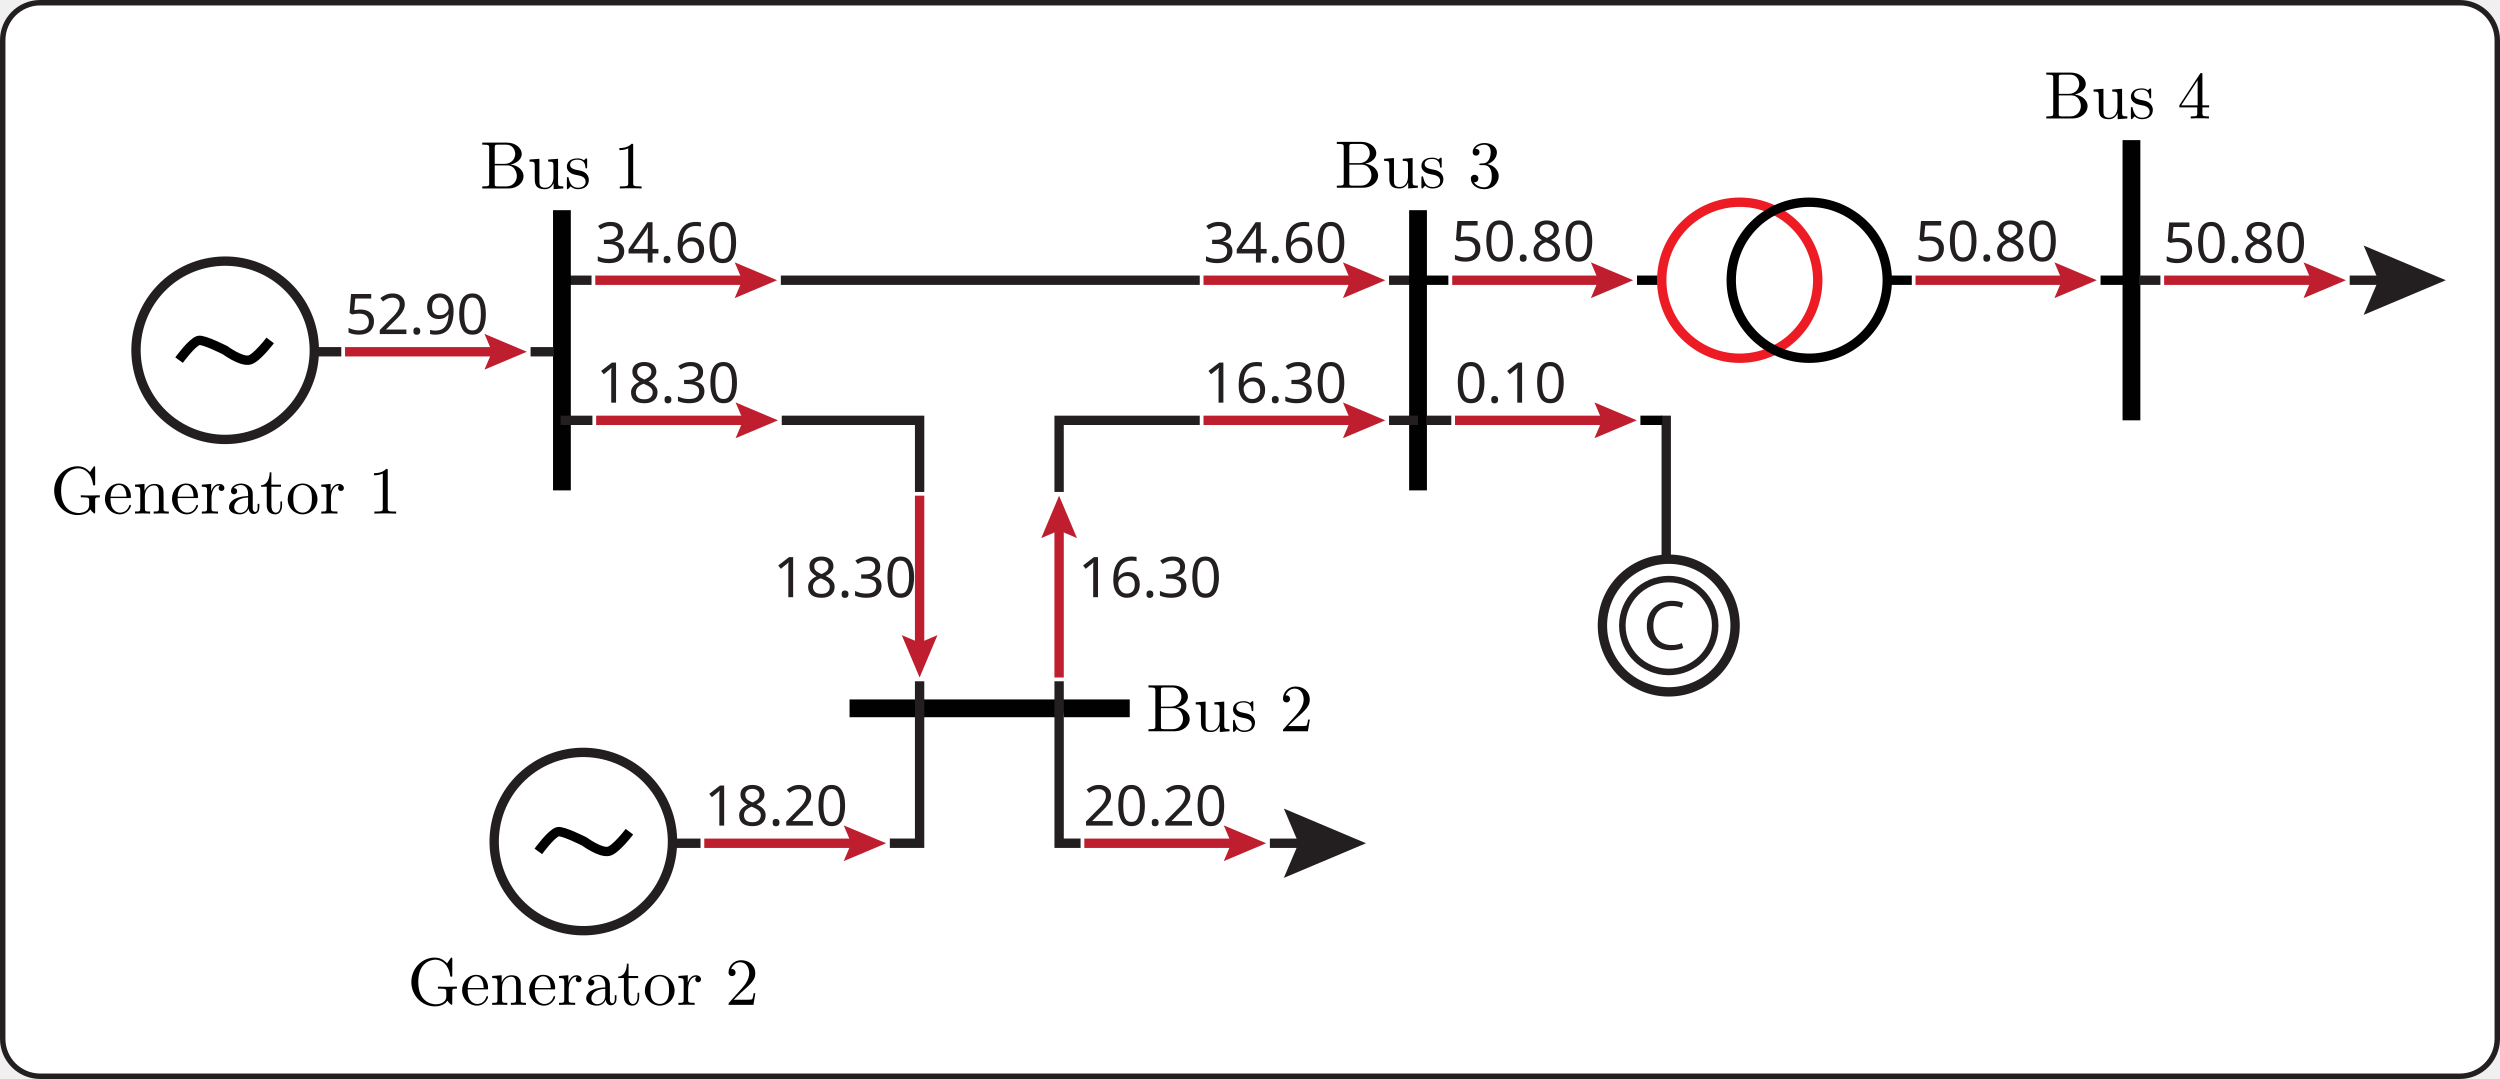
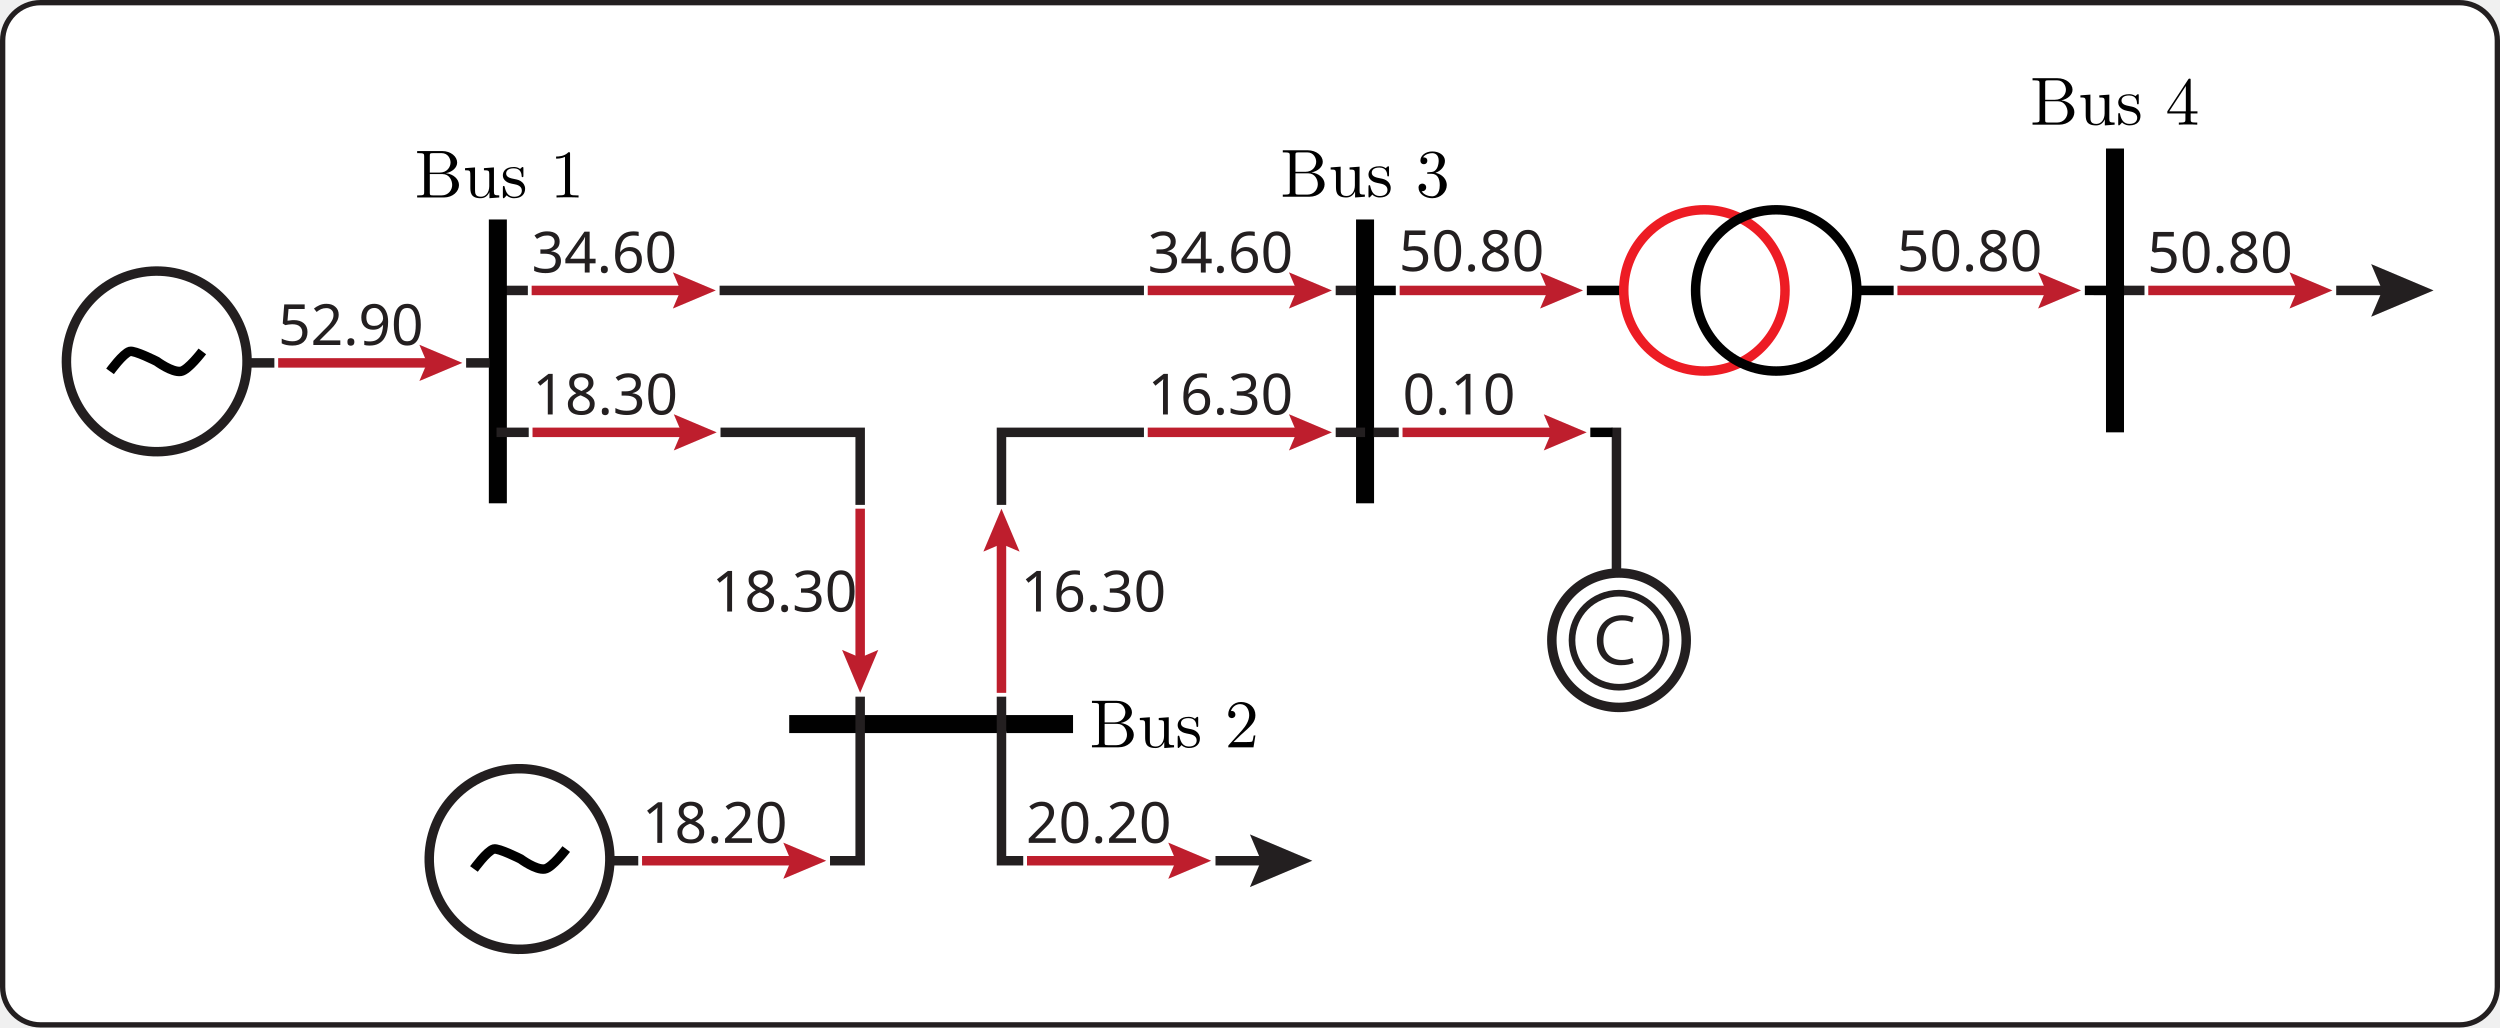
- <svg xmlns="http://www.w3.org/2000/svg" id="Layer_1" data-name="Layer 1" viewBox="0 0 267.072 115.266">
+ <svg xmlns="http://www.w3.org/2000/svg" id="Layer_1" data-name="Layer 1" viewBox="0 0 263.659 108.367">
  <defs>
    <style>
      .cls-1, .cls-2, .cls-3, .cls-4, .cls-5, .cls-6, .cls-7, .cls-8 {
        stroke-miterlimit: 10;
      }

      .cls-1, .cls-2, .cls-5, .cls-6, .cls-7, .cls-8 {
        fill: none;
      }

      .cls-1, .cls-3, .cls-7, .cls-9 {
        stroke: #231f20;
      }

      .cls-2 {
        stroke: #000;
      }

      .cls-3, .cls-9 {
        fill: #fff;
      }

      .cls-4 {
        stroke: #be1e2d;
      }

      .cls-4, .cls-10 {
        fill: #be1e2d;
      }

      .cls-5, .cls-8 {
        stroke: #010101;
      }

      .cls-6 {
        stroke: #ed1c24;
      }

      .cls-7 {
        stroke-width: .7px;
      }

      .cls-11 {
        font-family: CMR10, 'CM R 10';
        font-size: 6px;
      }

      .cls-11, .cls-12 {
        fill: #231f20;
      }

      .cls-8 {
        stroke-width: 1.9px;
      }

      .cls-9 {
        stroke-miterlimit: 2;
-         stroke-width: .582px;
+         stroke-width: .561px;
      }
    </style>
  </defs>
-   <rect class="cls-9" x=".291" y=".291" width="266.49" height="114.684" rx="4" ry="4" />
-   <line class="cls-5" x1="174.878" y1="29.936" x2="177.089" y2="29.936" />
-   <line class="cls-3" x1="148.391" y1="29.936" x2="151.49" y2="29.936" />
-   <line class="cls-3" x1="83.416" y1="29.936" x2="128.168" y2="29.936" />
-   <line class="cls-3" x1="60.547" y1="29.936" x2="63.193" y2="29.936" />
-   <line class="cls-8" x1="60.029" y1="22.453" x2="60.029" y2="52.387" />
-   <line class="cls-1" x1="63.286" y1="44.904" x2="59.892" y2="44.903" />
-   <polyline class="cls-1" points="98.241 52.554 98.241 44.904 83.512 44.904" />
-   <line class="cls-8" x1="90.757" y1="75.67" x2="120.69" y2="75.67" />
-   <line class="cls-8" x1="151.487" y1="22.453" x2="151.487" y2="52.387" />
-   <circle class="cls-3" cx="24.054" cy="37.42" r="9.524" transform="translate(-5.699 4.351) rotate(-9.245)" />
-   <path class="cls-2" d="m28.863,36.368s-1.502,1.987-2.266,2.103c-.93.142-2.546-1.058-2.546-1.058,0,0-2.345-1.184-2.837-1.045-.712.202-2.084,2.103-2.084,2.103" />
-   <line class="cls-8" x1="227.7" y1="14.969" x2="227.7" y2="44.903" />
-   <line class="cls-5" x1="151.97" y1="29.936" x2="154.728" y2="29.936" />
-   <g>
-     <circle class="cls-6" cx="185.855" cy="29.936" r="8.334" />
-     <circle class="cls-5" cx="193.28" cy="29.936" r="8.334" />
-   </g>
-   <line class="cls-5" x1="224.4" y1="29.936" x2="226.995" y2="29.936" />
-   <g>
-     <path d="m55.93,18.821c0,.674-.645,1.313-1.599,1.313h-2.812v-.222h.172c.553,0,.567-.079.567-.337v-3.781c0-.258-.014-.337-.567-.337h-.172v-.222h2.625c.933,0,1.593.588,1.593,1.212,0,.531-.495.99-1.191,1.126.796.086,1.384.624,1.384,1.248Zm-2.037-1.313c.796,0,1.148-.603,1.148-1.062,0-.38-.251-.99-.947-.99h-.89c-.337,0-.351.05-.351.287v1.765h1.04Zm1.32,1.306c0-.481-.301-1.148-1.011-1.148h-1.349v1.959c0,.237.014.287.351.287h.897c.739,0,1.112-.588,1.112-1.097Z" />
-     <path d="m58.218,20.213c-1.09,0-1.09-.653-1.09-1.212v-1.076c0-.638,0-.66-.56-.66v-.222l1.055-.08v2.382c0,.373.028.71.631.71.524,0,.868-.488.868-1.112v-1.278c0-.352-.058-.401-.56-.401v-.222l1.055-.08v2.548c0,.352.057.401.559.401v.222l-1.033.079v-.646c-.208.445-.524.646-.925.646Z" />
-     <path d="m60.865,18.412c-.194-.158-.309-.359-.309-.61,0-.401.273-.882,1.148-.882.108,0,.402,0,.675.201.028-.022.1-.086.122-.115.093-.087.108-.087.144-.087.079,0,.079.051.079.172v.725c0,.136,0,.172-.093.172-.014,0-.079,0-.086-.065-.014-.223-.05-.868-.839-.868-.617,0-.803.294-.803.546,0,.416.481.509.882.588.301.058.581.115.818.344.086.086.301.301.301.681,0,.517-.33.997-1.155.997-.151,0-.474-.007-.789-.308-.129.137-.129.151-.143.165-.136.137-.143.144-.179.144-.079,0-.079-.05-.079-.172v-.947c0-.129,0-.179.093-.179.072,0,.079.029.1.122.136.61.395,1.019.997,1.019.56,0,.811-.287.811-.652,0-.517-.588-.631-.746-.66-.516-.101-.717-.144-.947-.331Z" />
-     <path d="m67.643,19.567c0,.266.022.344.667.344h.23v.222c-.251-.021-.875-.021-1.162-.021s-.911,0-1.162.021v-.222h.229c.645,0,.667-.086.667-.344v-3.716c-.373.186-.796.186-.94.186v-.222c.23,0,.861,0,1.306-.459.165,0,.165.014.165.186v4.025Z" />
-   </g>
-   <g>
-     <path d="m223.014,11.343c0,.674-.645,1.313-1.599,1.313h-2.812v-.223h.172c.553,0,.567-.079.567-.337v-3.781c0-.258-.014-.337-.567-.337h-.172v-.222h2.625c.933,0,1.593.588,1.593,1.212,0,.531-.495.99-1.19,1.127.796.087,1.384.624,1.384,1.249Zm-2.038-1.314c.797,0,1.148-.603,1.148-1.062,0-.38-.251-.99-.947-.99h-.889c-.337,0-.351.051-.351.287v1.765h1.04Zm1.32,1.306c0-.48-.302-1.147-1.012-1.147h-1.349v1.958c0,.237.014.287.351.287h.896c.739,0,1.112-.588,1.112-1.098Z" />
-     <path d="m225.302,12.734c-1.09,0-1.09-.653-1.09-1.212v-1.077c0-.639,0-.659-.56-.659v-.223l1.055-.079v2.381c0,.373.028.711.631.711.524,0,.868-.488.868-1.112v-1.277c0-.352-.058-.402-.56-.402v-.223l1.055-.079v2.547c0,.352.058.402.56.402v.223l-1.033.079v-.645c-.208.444-.524.645-.926.645Z" />
-     <path d="m227.949,10.934c-.194-.157-.309-.359-.309-.61,0-.402.273-.882,1.147-.882.108,0,.402,0,.675.201.028-.021.1-.086.122-.115.093-.086.108-.086.143-.086.079,0,.079.05.079.172v.724c0,.136,0,.172-.093.172-.015,0-.079,0-.086-.065-.014-.222-.05-.868-.84-.868-.617,0-.803.294-.803.545,0,.416.48.509.882.588.301.057.581.115.818.344.086.087.301.302.301.682,0,.516-.33.997-1.154.997-.151,0-.474-.007-.79-.309-.129.136-.129.151-.143.165-.136.136-.143.144-.179.144-.079,0-.079-.05-.079-.172v-.947c0-.129,0-.179.093-.179.072,0,.079.029.1.122.136.61.395,1.019.998,1.019.56,0,.811-.288.811-.653,0-.517-.588-.631-.747-.66-.516-.1-.717-.143-.946-.33Z" />
-     <path d="m232.819,11.471v-.222l2.203-3.364c.057-.087.079-.087.143-.087.115,0,.115.043.115.187v3.264h.717v.222h-.717v.624c0,.258.015.337.546.337h.15v.223c-.295-.022-.674-.022-.976-.022s-.674,0-.968.022v-.223h.15c.531,0,.545-.079.545-.337v-.624h-1.908Zm1.952-2.898l-1.751,2.676h1.751v-2.676Z" />
-   </g>
-   <g>
-     <path d="m8.299,55.027c-1.363,0-2.511-1.14-2.511-2.612s1.162-2.604,2.497-2.604c.71,0,1.097.388,1.327.617l.359-.532c.057-.086.086-.086.115-.086.079,0,.079.051.079.172v1.701c0,.15,0,.172-.115.172-.1,0-.1-.021-.114-.122-.144-1.054-.797-1.7-1.564-1.7-.43,0-1.844.238-1.844,2.382s1.42,2.389,1.886,2.389c.201,0,1.112-.065,1.112-.869v-.459c0-.266-.021-.345-.667-.345h-.229v-.222c.258.021.868.021,1.155.021.215,0,.61-.014.875-.021v.222c-.466,0-.495.037-.495.316v1.247c0,.108,0,.166-.065.166-.079,0-.366-.288-.459-.446-.244.423-.818.61-1.341.61Z" />
-     <path d="m12.021,54.288c.165.265.452.48.811.48.072,0,.718,0,.968-.738.014-.058.029-.1.093-.1.036,0,.093.015.093.086,0,.136-.323.932-1.198.932-.825,0-1.579-.696-1.579-1.657,0-.896.66-1.636,1.492-1.636.897,0,1.284.696,1.284,1.406,0,.15-.022.15-.18.15h-2.001c0,.259,0,.733.215,1.077Zm1.492-1.227c0-.28-.072-1.248-.811-1.248-.244,0-.846.179-.89,1.248h1.7Z" />
-     <path d="m14.424,51.999v-.222l1.011-.079v.753c.201-.445.538-.753,1.062-.753.416,0,.653.143.753.265.223.258.223.481.223,1.097v1.37c.007.215.186.215.559.215v.223c-.244-.007-.617-.022-.803-.022-.194,0-.56.015-.811.022v-.223c.481,0,.56,0,.56-.323v-1.672c0-.408-.079-.796-.531-.796-.459,0-.969.402-.969,1.147v1.32c0,.323.079.323.559.323v.223c-.244-.007-.617-.022-.803-.022-.194,0-.56.015-.811.022v-.223c.481,0,.56,0,.56-.323v-1.922c0-.352-.058-.402-.56-.402Z" />
-     <path d="m19.187,54.288c.165.265.452.48.811.48.072,0,.717,0,.968-.738.014-.058.029-.1.093-.1.036,0,.094.015.094.086,0,.136-.323.932-1.198.932-.825,0-1.578-.696-1.578-1.657,0-.896.66-1.636,1.492-1.636.897,0,1.284.696,1.284,1.406,0,.15-.022.15-.18.15h-2.001c0,.259,0,.733.215,1.077Zm1.492-1.227c0-.28-.072-1.248-.811-1.248-.244,0-.847.179-.889,1.248h1.7Z" />
-     <path d="m23.441,51.698c.308,0,.531.208.531.437s-.179.316-.309.316c-.158,0-.308-.108-.308-.309,0-.186.143-.273.165-.28-.014-.007-.028-.007-.079-.007-.545,0-.846.638-.846,1.349v1.105c0,.258.014.337.545.337h.15v.223c-.287-.022-.624-.022-.911-.022-.201,0-.538.015-.818.022v-.223c.481,0,.56,0,.56-.323v-1.922c0-.352-.057-.402-.56-.402v-.222l.997-.079v.789c.101-.308.359-.789.882-.789Z" />
-     <path d="m25.614,54.948c-.452,0-1.148-.18-1.148-.761,0-.315.179-.689.718-.932.452-.215.954-.237,1.32-.259v-.265c0-.638-.409-.918-.76-.918-.23,0-.581.079-.774.33.33.007.366.244.366.331,0,.186-.129.33-.33.33-.187,0-.33-.122-.33-.337,0-.474.495-.811,1.083-.811.344,0,.703.115.983.395.258.265.258.545.258.847v1.434c0,.036.029.359.266.359.079,0,.258-.043.258-.459v-.402h.179v.402c0,.581-.437.681-.588.681-.337,0-.531-.301-.56-.588-.136.338-.466.624-.94.624Zm-.596-.768c0,.359.294.61.646.61.323,0,.839-.245.839-.926v-.718c-1.184.044-1.485.639-1.485,1.034Z" />
-     <path d="m28.993,53.993c0,.122,0,.775.481.775.265,0,.48-.272.48-.803v-.395h.179v.409c0,.46-.201.969-.71.969-.258,0-.926-.086-.926-.969v-1.98h-.61v-.157c.703-.029.918-.797.925-1.385h.179v1.32h1.026v.222h-1.026v1.994Z" />
-     <path d="m32.321,54.948c-.839,0-1.586-.689-1.586-1.614,0-.897.696-1.679,1.593-1.679.868,0,1.585.761,1.585,1.679,0,.911-.725,1.614-1.592,1.614Zm.839-.71c.158-.316.158-.703.158-.962,0-.273,0-.688-.187-.997-.187-.308-.495-.466-.811-.466-.287,0-.624.15-.818.48-.172.317-.172.703-.172.983,0,.259,0,.696.179,1.012.194.33.509.48.818.48.359,0,.674-.207.832-.53Z" />
-     <path d="m36.202,51.698c.308,0,.531.208.531.437s-.179.316-.309.316c-.158,0-.308-.108-.308-.309,0-.186.143-.273.165-.28-.014-.007-.028-.007-.079-.007-.545,0-.847.638-.847,1.349v1.105c0,.258.014.337.545.337h.15v.223c-.287-.022-.624-.022-.911-.022-.201,0-.538.015-.818.022v-.223c.481,0,.56,0,.56-.323v-1.922c0-.352-.057-.402-.56-.402v-.222l.997-.079v.789c.101-.308.359-.789.882-.789Z" />
-     <path d="m41.423,54.303c0,.265.022.344.667.344h.229v.223c-.251-.022-.875-.022-1.162-.022s-.911,0-1.162.022v-.223h.23c.645,0,.667-.086.667-.344v-3.717c-.373.187-.796.187-.94.187v-.223c.229,0,.861,0,1.306-.459.165,0,.165.014.165.187v4.025Z" />
-   </g>
-   <circle class="cls-3" cx="62.317" cy="89.901" r="9.524" transform="translate(-34.539 140.74) rotate(-82.966)" />
-   <path class="cls-2" d="m67.242,88.85s-1.502,1.987-2.266,2.103c-.93.142-2.546-1.058-2.546-1.058,0,0-2.345-1.184-2.837-1.045-.712.201-2.084,2.103-2.084,2.103" />
-   <line class="cls-1" x1="148.391" y1="44.903" x2="151.49" y2="44.903" />
-   <polyline class="cls-1" points="113.143 52.554 113.143 44.904 128.168 44.903" />
-   <polyline class="cls-3" points="113.144 72.777 113.145 75.116 113.145 90.083 115.438 90.083" />
-   <g>
-     <path d="m46.453,107.511c-1.362,0-2.509-1.14-2.509-2.61s1.161-2.602,2.495-2.602c.71,0,1.097.387,1.326.617l.359-.531c.057-.086.086-.086.115-.086.079,0,.079.05.079.172v1.699c0,.151,0,.172-.115.172-.1,0-.1-.022-.115-.122-.143-1.054-.796-1.699-1.563-1.699-.43,0-1.842.237-1.842,2.38s1.419,2.387,1.885,2.387c.201,0,1.111-.065,1.111-.868v-.459c0-.265-.022-.344-.667-.344h-.229v-.222c.258.022.867.022,1.154.022.215,0,.609-.014.874-.022v.222c-.466,0-.495.036-.495.316v1.247c0,.107,0,.165-.064.165-.079,0-.366-.287-.459-.445-.243.423-.817.61-1.34.61Z" />
-     <path d="m50.177,106.772c.165.265.452.48.81.48.072,0,.717,0,.968-.739.014-.057.029-.1.093-.1.036,0,.093.015.093.086,0,.136-.323.932-1.197.932-.824,0-1.577-.695-1.577-1.656,0-.896.66-1.634,1.491-1.634.896,0,1.283.695,1.283,1.405,0,.151-.022.151-.179.151h-2c0,.258,0,.731.215,1.075Zm1.491-1.226c0-.28-.072-1.247-.81-1.247-.244,0-.846.179-.889,1.247h1.699Z" />
-     <path d="m52.581,104.485v-.222l1.011-.079v.753c.201-.445.537-.753,1.061-.753.416,0,.653.143.753.265.222.258.222.48.222,1.097v1.369c.007.215.186.215.559.215v.222c-.243-.007-.616-.022-.803-.022-.193,0-.559.015-.81.022v-.222c.48,0,.559,0,.559-.323v-1.67c0-.408-.079-.795-.53-.795-.459,0-.968.401-.968,1.147v1.319c0,.323.079.323.559.323v.222c-.243-.007-.616-.022-.803-.022-.193,0-.559.015-.81.022v-.222c.48,0,.559,0,.559-.323v-1.921c0-.352-.057-.402-.559-.402Z" />
-     <path d="m57.343,106.772c.165.265.452.48.81.48.072,0,.717,0,.968-.739.014-.057.029-.1.093-.1.036,0,.093.015.093.086,0,.136-.323.932-1.197.932-.824,0-1.577-.695-1.577-1.656,0-.896.66-1.634,1.491-1.634.896,0,1.283.695,1.283,1.405,0,.151-.022.151-.179.151h-2c0,.258,0,.731.215,1.075Zm1.491-1.226c0-.28-.072-1.247-.81-1.247-.244,0-.846.179-.889,1.247h1.699Z" />
-     <path d="m61.596,104.184c.308,0,.53.208.53.437s-.179.315-.308.315c-.158,0-.308-.108-.308-.308,0-.186.143-.272.165-.279-.015-.007-.029-.007-.079-.007-.545,0-.846.638-.846,1.347v1.104c0,.258.014.337.545.337h.151v.222c-.286-.022-.623-.022-.91-.022-.2,0-.537.015-.817.022v-.222c.48,0,.559,0,.559-.323v-1.921c0-.352-.057-.402-.559-.402v-.222l.996-.079v.788c.101-.308.359-.788.882-.788Z" />
-     <path d="m63.77,107.432c-.452,0-1.147-.179-1.147-.76,0-.315.179-.688.717-.932.452-.215.954-.237,1.319-.258v-.265c0-.638-.409-.918-.76-.918-.229,0-.581.079-.774.33.33.007.366.244.366.33,0,.186-.129.33-.33.33-.187,0-.33-.122-.33-.337,0-.473.495-.81,1.082-.81.344,0,.703.115.982.394.258.265.258.545.258.846v1.434c0,.035.029.358.265.358.079,0,.258-.043.258-.459v-.401h.179v.401c0,.581-.437.681-.588.681-.337,0-.53-.301-.559-.588-.136.337-.466.624-.939.624Zm-.595-.767c0,.359.294.61.645.61.323,0,.839-.244.839-.925v-.717c-1.183.043-1.484.638-1.484,1.032Z" />
-     <path d="m67.148,106.478c0,.122,0,.774.48.774.265,0,.48-.272.48-.803v-.395h.179v.409c0,.459-.201.968-.71.968-.258,0-.925-.086-.925-.968v-1.978h-.609v-.158c.703-.029.918-.796.925-1.383h.179v1.319h1.025v.222h-1.025v1.993Z" />
-     <path d="m70.476,107.432c-.839,0-1.584-.688-1.584-1.613,0-.896.695-1.677,1.591-1.677.867,0,1.584.76,1.584,1.677,0,.91-.724,1.613-1.591,1.613Zm.838-.709c.158-.316.158-.703.158-.961,0-.272,0-.688-.186-.997-.186-.308-.494-.466-.81-.466-.287,0-.623.15-.817.48-.172.316-.172.702-.172.982,0,.258,0,.695.179,1.011.193.33.509.48.817.48.359,0,.674-.208.831-.53Z" />
-     <path d="m74.357,104.184c.308,0,.53.208.53.437s-.179.315-.309.315c-.158,0-.308-.108-.308-.308,0-.186.143-.272.165-.279-.014-.007-.029-.007-.079-.007-.545,0-.846.638-.846,1.347v1.104c0,.258.014.337.544.337h.151v.222c-.286-.022-.624-.022-.911-.022-.2,0-.537.015-.817.022v-.222c.48,0,.559,0,.559-.323v-1.921c0-.352-.057-.402-.559-.402v-.222l.996-.079v.788c.101-.308.359-.788.882-.788Z" />
-     <path d="m79.672,106.801c.158,0,.631,0,.681-.058.072-.107.122-.423.157-.638h.179l-.2,1.247h-2.66c0-.172,0-.186.079-.266l1.376-1.534c.394-.445.753-1.011.753-1.584,0-.588-.308-1.169-.961-1.169-.416,0-.803.265-.968.731.021-.007.036-.007.093-.007.251,0,.38.186.38.373,0,.294-.25.38-.373.38-.021,0-.38,0-.38-.402,0-.638.53-1.297,1.34-1.297.875,0,1.52.573,1.52,1.391,0,.717-.43,1.104-1.548,2.093l-.76.738h1.29Z" />
-   </g>
-   <polygon class="cls-12" points="137.151 86.378 138.724 90.081 137.15 93.784 145.929 90.083 137.151 86.378" />
-   <g>
-     <path d="m127.098,76.807c0,.674-.645,1.313-1.6,1.313h-2.812v-.223h.172c.553,0,.567-.079.567-.337v-3.781c0-.258-.014-.338-.567-.338h-.172v-.222h2.625c.933,0,1.593.589,1.593,1.212,0,.531-.495.99-1.191,1.127.796.086,1.384.624,1.384,1.249Zm-2.037-1.314c.796,0,1.148-.602,1.148-1.062,0-.38-.251-.99-.947-.99h-.889c-.337,0-.351.051-.351.287v1.765h1.04Zm1.32,1.306c0-.48-.301-1.147-1.011-1.147h-1.349v1.958c0,.237.014.287.351.287h.897c.739,0,1.112-.588,1.112-1.097Z" />
-     <path d="m129.386,78.199c-1.09,0-1.09-.653-1.09-1.212v-1.076c0-.639,0-.659-.56-.659v-.223l1.055-.079v2.381c0,.373.028.711.631.711.524,0,.868-.488.868-1.112v-1.277c0-.352-.058-.401-.56-.401v-.223l1.055-.079v2.547c0,.352.057.401.559.401v.223l-1.033.079v-.646c-.208.444-.524.646-.926.646Z" />
-     <path d="m132.032,76.398c-.194-.157-.309-.359-.309-.61,0-.402.273-.882,1.148-.882.108,0,.402,0,.675.2.028-.021.1-.086.122-.115.093-.086.107-.086.143-.086.079,0,.079.05.079.172v.724c0,.136,0,.172-.093.172-.014,0-.079,0-.086-.065-.014-.222-.05-.868-.84-.868-.617,0-.803.294-.803.545,0,.416.481.509.883.588.301.057.581.115.818.344.086.086.301.302.301.682,0,.516-.33.997-1.155.997-.151,0-.474-.007-.789-.309-.129.136-.129.151-.143.165-.136.136-.143.143-.179.143-.079,0-.079-.05-.079-.172v-.947c0-.129,0-.179.094-.179.072,0,.079.029.1.122.136.61.395,1.019.997,1.019.56,0,.811-.287.811-.653,0-.517-.588-.631-.746-.66-.516-.1-.717-.143-.947-.33Z" />
-     <path d="m138.905,77.567c.158,0,.631,0,.681-.058.072-.108.122-.423.158-.638h.179l-.201,1.249h-2.662c0-.172,0-.187.079-.266l1.377-1.535c.394-.445.753-1.012.753-1.586,0-.588-.308-1.169-.961-1.169-.416,0-.804.265-.968.731.021-.007.036-.007.093-.007.251,0,.38.187.38.373,0,.294-.251.38-.373.38-.021,0-.38,0-.38-.402,0-.639.531-1.299,1.342-1.299.875,0,1.521.574,1.521,1.392,0,.717-.43,1.105-1.549,2.095l-.76.739h1.291Z" />
-   </g>
-   <g>
-     <path d="m147.223,18.742c0,.675-.645,1.313-1.6,1.313h-2.812v-.223h.172c.553,0,.567-.079.567-.337v-3.781c0-.257-.014-.337-.567-.337h-.172v-.222h2.625c.933,0,1.593.588,1.593,1.212,0,.531-.495.99-1.191,1.126.796.086,1.384.624,1.384,1.248Zm-2.037-1.313c.796,0,1.148-.602,1.148-1.062,0-.38-.251-.99-.947-.99h-.889c-.337,0-.351.05-.351.287v1.765h1.04Zm1.32,1.306c0-.481-.301-1.147-1.011-1.147h-1.349v1.958c0,.237.014.287.351.287h.897c.739,0,1.112-.588,1.112-1.098Z" />
-     <path d="m149.51,20.134c-1.09,0-1.09-.653-1.09-1.212v-1.077c0-.638,0-.66-.56-.66v-.222l1.055-.079v2.381c0,.373.028.711.631.711.524,0,.868-.488.868-1.112v-1.277c0-.352-.058-.402-.56-.402v-.222l1.055-.079v2.547c0,.351.057.401.559.401v.223l-1.033.079v-.646c-.208.444-.524.646-.926.646Z" />
-     <path d="m152.157,18.333c-.194-.158-.309-.359-.309-.609,0-.402.273-.883,1.148-.883.108,0,.402,0,.675.201.028-.021.1-.086.122-.115.093-.086.108-.086.143-.086.079,0,.079.051.079.173v.724c0,.136,0,.172-.093.172-.014,0-.079,0-.086-.065-.014-.223-.05-.868-.84-.868-.617,0-.803.294-.803.546,0,.416.481.509.882.588.301.058.581.115.818.345.086.086.301.301.301.682,0,.516-.33.997-1.155.997-.151,0-.473-.007-.789-.309-.129.136-.129.151-.143.165-.136.136-.143.144-.179.144-.079,0-.079-.051-.079-.172v-.947c0-.13,0-.179.094-.179.072,0,.079.029.1.122.136.61.395,1.02.997,1.02.56,0,.811-.288.811-.653,0-.517-.589-.631-.746-.66-.516-.1-.717-.143-.947-.331Z" />
-     <path d="m160.105,18.829c0,.732-.653,1.384-1.528,1.384-.782,0-1.449-.474-1.449-1.126,0-.316.23-.416.402-.416.208,0,.402.144.402.402,0,.273-.223.43-.474.394.251.423.789.545,1.098.545.316,0,.811-.208.811-1.183,0-.703-.265-1.191-.854-1.191h-.315c-.122,0-.172,0-.172-.079,0-.072.05-.079.108-.086.05,0,.223-.014.28-.021.179-.007.423-.029.638-.373.187-.316.201-.732.201-.818,0-.645-.394-.803-.689-.803-.258,0-.732.093-.954.444.108,0,.445,0,.445.359,0,.208-.143.366-.366.366-.208,0-.366-.136-.366-.373,0-.546.545-.976,1.27-.976.689,0,1.32.402,1.32.99,0,.567-.416,1.069-1.004,1.263.746.15,1.198.71,1.198,1.299Z" />
-   </g>
-   <text class="cls-11" transform="translate(63.593 28.049)">
+   <rect class="cls-9" x=".28" y=".28" width="263.098" height="107.807" rx="4" ry="4" />
+   <line class="cls-5" x1="167.354" y1="30.63" x2="171.065" y2="30.63" />
+   <line class="cls-3" x1="140.867" y1="30.63" x2="143.966" y2="30.63" />
+   <line class="cls-3" x1="75.892" y1="30.63" x2="120.644" y2="30.63" />
+   <line class="cls-3" x1="53.023" y1="30.63" x2="55.669" y2="30.63" />
+   <line class="cls-8" x1="52.505" y1="23.146" x2="52.505" y2="53.08" />
+   <line class="cls-1" x1="55.762" y1="45.597" x2="52.369" y2="45.596" />
+   <polyline class="cls-1" points="90.717 53.247 90.717 45.597 75.988 45.597" />
+   <line class="cls-8" x1="83.233" y1="76.363" x2="113.166" y2="76.363" />
+   <line class="cls-8" x1="143.963" y1="23.146" x2="143.963" y2="53.08" />
+   <line class="cls-5" x1="144.87" y1="30.63" x2="147.205" y2="30.63" />
+   <line class="cls-5" x1="219.876" y1="30.629" x2="224.071" y2="30.63" />
+   <g>
+     <path d="m48.406,19.515c0,.674-.645,1.313-1.599,1.313h-2.812v-.222h.172c.553,0,.567-.079.567-.337v-3.781c0-.258-.014-.337-.567-.337h-.172v-.222h2.625c.933,0,1.593.588,1.593,1.212,0,.531-.495.99-1.191,1.126.796.086,1.384.624,1.384,1.248Zm-2.037-1.313c.796,0,1.148-.603,1.148-1.062,0-.38-.251-.99-.947-.99h-.89c-.337,0-.351.05-.351.287v1.765h1.04Zm1.32,1.306c0-.481-.301-1.148-1.011-1.148h-1.349v1.959c0,.237.014.287.351.287h.897c.739,0,1.112-.589,1.112-1.098Z" />
+     <path d="m50.694,20.906c-1.09,0-1.09-.653-1.09-1.212v-1.076c0-.638,0-.66-.56-.66v-.222l1.055-.08v2.382c0,.373.028.71.631.71.524,0,.868-.488.868-1.112v-1.278c0-.352-.058-.401-.56-.401v-.222l1.055-.08v2.547c0,.352.057.401.559.401v.222l-1.033.079v-.645c-.208.445-.524.645-.925.645Z" />
+     <path d="m53.341,19.105c-.194-.157-.309-.359-.309-.61,0-.401.273-.882,1.148-.882.108,0,.402,0,.675.201.028-.022.1-.087.122-.115.093-.086.108-.086.144-.086.079,0,.079.051.079.172v.725c0,.136,0,.172-.093.172-.014,0-.079,0-.086-.065-.014-.223-.05-.868-.839-.868-.617,0-.803.294-.803.546,0,.415.481.509.882.588.301.058.581.115.818.345.086.086.301.301.301.681,0,.517-.33.997-1.155.997-.151,0-.474-.007-.789-.308-.129.136-.129.15-.143.165-.136.137-.143.144-.179.144-.079,0-.079-.05-.079-.172v-.947c0-.129,0-.179.093-.179.072,0,.079.029.1.122.136.61.395,1.019.997,1.019.56,0,.811-.287.811-.652,0-.517-.588-.631-.746-.66-.516-.101-.717-.144-.947-.331Z" />
+     <path d="m60.119,20.261c0,.266.022.344.667.344h.23v.222c-.251-.021-.875-.021-1.162-.021s-.911,0-1.162.021v-.222h.229c.645,0,.667-.086.667-.344v-3.716c-.373.186-.796.186-.94.186v-.222c.23,0,.861,0,1.306-.459.165,0,.165.014.165.186v4.025Z" />
+   </g>
+   <line class="cls-1" x1="140.867" y1="45.597" x2="143.966" y2="45.596" />
+   <polyline class="cls-1" points="105.619 53.247 105.619 45.597 120.644 45.597" />
+   <line class="cls-1" x1="170.478" y1="45.096" x2="170.478" y2="60.098" />
+   <path class="cls-1" d="m177.836,67.519c0-3.915-3.174-7.087-7.087-7.087s-7.087,3.172-7.087,7.087,3.172,7.087,7.087,7.087,7.087-3.174,7.087-7.087Z" />
+   <path class="cls-7" d="m175.708,67.519c0-2.74-2.221-4.96-4.96-4.96s-4.96,2.22-4.96,4.96,2.221,4.96,4.96,4.96,4.96-2.222,4.96-4.96Z" />
+   <path class="cls-12" d="m172.286,69.915c-.243.121-.73.243-1.352.243-1.443,0-2.529-.912-2.529-2.59,0-1.603,1.087-2.689,2.674-2.689.638,0,1.041.137,1.215.228l-.16.539c-.25-.121-.607-.213-1.033-.213-1.2,0-1.997.767-1.997,2.112,0,1.253.721,2.058,1.967,2.058.403,0,.813-.083,1.079-.213l.137.524Z" />
+   <g>
+     <path d="m119.574,77.5c0,.674-.645,1.313-1.6,1.313h-2.812v-.223h.172c.553,0,.567-.079.567-.337v-3.781c0-.258-.014-.338-.567-.338h-.172v-.222h2.625c.933,0,1.593.589,1.593,1.212,0,.531-.495.99-1.191,1.127.796.086,1.384.624,1.384,1.249Zm-2.037-1.314c.796,0,1.148-.603,1.148-1.062,0-.38-.251-.99-.947-.99h-.889c-.337,0-.351.051-.351.287v1.765h1.04Zm1.32,1.306c0-.48-.301-1.148-1.011-1.148h-1.349v1.958c0,.237.014.287.351.287h.897c.739,0,1.112-.588,1.112-1.097Z" />
+     <path d="m121.862,78.892c-1.09,0-1.09-.653-1.09-1.212v-1.076c0-.639,0-.66-.56-.66v-.223l1.055-.079v2.381c0,.373.028.711.631.711.524,0,.868-.488.868-1.112v-1.277c0-.352-.058-.401-.56-.401v-.223l1.055-.079v2.547c0,.352.057.401.559.401v.223l-1.033.079v-.646c-.208.444-.524.646-.926.646Z" />
+     <path d="m124.509,77.091c-.194-.157-.309-.359-.309-.61,0-.402.273-.882,1.148-.882.108,0,.402,0,.675.2.028-.021.1-.086.122-.115.093-.086.107-.086.143-.086.079,0,.079.05.079.172v.724c0,.136,0,.172-.093.172-.014,0-.079,0-.086-.065-.014-.222-.05-.868-.84-.868-.617,0-.803.294-.803.545,0,.416.481.509.883.588.301.057.581.115.818.344.086.087.301.302.301.682,0,.516-.33.997-1.155.997-.151,0-.474-.007-.789-.309-.129.136-.129.151-.143.165-.136.136-.143.143-.179.143-.079,0-.079-.05-.079-.172v-.947c0-.129,0-.179.094-.179.072,0,.079.029.1.122.136.61.395,1.019.997,1.019.56,0,.811-.287.811-.653,0-.517-.588-.632-.746-.66-.516-.1-.717-.143-.947-.33Z" />
+     <path d="m131.381,78.26c.158,0,.631,0,.681-.058.072-.108.122-.423.158-.638h.179l-.201,1.249h-2.662c0-.172,0-.187.079-.266l1.377-1.535c.394-.445.753-1.012.753-1.585,0-.588-.308-1.169-.961-1.169-.416,0-.804.265-.968.731.021-.007.036-.007.093-.007.251,0,.38.187.38.373,0,.294-.251.38-.373.38-.021,0-.38,0-.38-.402,0-.638.531-1.299,1.342-1.299.875,0,1.521.575,1.521,1.392,0,.717-.43,1.105-1.549,2.095l-.76.739h1.291Z" />
+   </g>
+   <g>
+     <path d="m139.699,19.435c0,.675-.645,1.313-1.6,1.313h-2.812v-.223h.172c.553,0,.567-.079.567-.337v-3.781c0-.257-.014-.337-.567-.337h-.172v-.222h2.625c.933,0,1.593.588,1.593,1.212,0,.531-.495.99-1.191,1.126.796.086,1.384.624,1.384,1.248Zm-2.037-1.313c.796,0,1.148-.603,1.148-1.062,0-.38-.251-.99-.947-.99h-.889c-.337,0-.351.05-.351.287v1.765h1.04Zm1.32,1.306c0-.481-.301-1.148-1.011-1.148h-1.349v1.958c0,.237.014.287.351.287h.897c.739,0,1.112-.588,1.112-1.098Z" />
+     <path d="m141.986,20.827c-1.09,0-1.09-.653-1.09-1.212v-1.076c0-.639,0-.66-.56-.66v-.222l1.055-.079v2.381c0,.373.028.711.631.711.524,0,.868-.488.868-1.112v-1.277c0-.352-.058-.402-.56-.402v-.222l1.055-.079v2.547c0,.352.057.401.559.401v.223l-1.033.079v-.645c-.208.444-.524.645-.926.645Z" />
+     <path d="m144.633,19.026c-.194-.157-.309-.359-.309-.609,0-.402.273-.883,1.148-.883.108,0,.402,0,.675.201.028-.021.1-.086.122-.115.093-.086.108-.086.143-.086.079,0,.079.051.079.173v.724c0,.136,0,.172-.093.172-.014,0-.079,0-.086-.065-.014-.223-.05-.868-.84-.868-.617,0-.803.294-.803.546,0,.416.481.509.882.588.301.058.581.115.818.345.086.086.301.301.301.682,0,.516-.33.997-1.155.997-.151,0-.473-.007-.789-.309-.129.136-.129.151-.143.165-.136.136-.143.144-.179.144-.079,0-.079-.051-.079-.172v-.947c0-.129,0-.179.094-.179.072,0,.079.029.1.122.136.61.395,1.02.997,1.02.56,0,.811-.288.811-.653,0-.517-.589-.631-.746-.66-.516-.1-.717-.143-.947-.331Z" />
+     <path d="m152.581,19.522c0,.732-.653,1.384-1.528,1.384-.782,0-1.449-.474-1.449-1.126,0-.316.23-.416.402-.416.208,0,.402.144.402.402,0,.273-.223.43-.474.394.251.423.789.545,1.098.545.316,0,.811-.208.811-1.183,0-.703-.265-1.191-.854-1.191h-.315c-.122,0-.172,0-.172-.079,0-.072.05-.079.108-.086.05,0,.223-.014.28-.021.179-.007.423-.029.638-.373.187-.316.201-.732.201-.818,0-.646-.394-.803-.689-.803-.258,0-.732.093-.954.444.108,0,.445,0,.445.359,0,.208-.143.366-.366.366-.208,0-.366-.136-.366-.373,0-.546.545-.976,1.27-.976.689,0,1.32.402,1.32.99,0,.567-.416,1.069-1.004,1.263.746.15,1.198.71,1.198,1.299Z" />
+   </g>
+   <text class="cls-11" transform="translate(56.069 28.742)">
    <tspan x="0" y="0">34.60</tspan>
  </text>
  <g>
-     <line class="cls-4" x1="63.593" y1="29.937" x2="79.822" y2="29.937" />
-     <polygon class="cls-10" points="78.486 31.847 79.3 29.937 78.486 28.026 83.016 29.936 78.486 31.847" />
-   </g>
-   <g>
-     <line class="cls-4" x1="128.568" y1="29.937" x2="144.798" y2="29.937" />
-     <polygon class="cls-10" points="143.462 31.847 144.275 29.937 143.462 28.026 147.991 29.937 143.462 31.847" />
-   </g>
-   <text class="cls-11" transform="translate(128.568 28.049)">
+     <line class="cls-4" x1="56.069" y1="30.631" x2="72.298" y2="30.631" />
+     <polygon class="cls-10" points="70.962 32.54 71.776 30.631 70.962 28.72 75.492 30.63 70.962 32.54" />
+   </g>
+   <g>
+     <line class="cls-4" x1="121.044" y1="30.631" x2="137.274" y2="30.631" />
+     <polygon class="cls-10" points="135.938 32.54 136.751 30.631 135.938 28.72 140.467 30.631 135.938 32.54" />
+   </g>
+   <text class="cls-11" transform="translate(121.044 28.742)">
    <tspan x="0" y="0">34.60</tspan>
  </text>
-   <text class="cls-11" transform="translate(63.687 43.016)">
+   <text class="cls-11" transform="translate(56.163 43.709)">
    <tspan x="0" y="0">18.30</tspan>
  </text>
  <g>
-     <line class="cls-4" x1="63.686" y1="44.904" x2="79.918" y2="44.904" />
-     <polygon class="cls-10" points="78.582 46.813 79.396 44.904 78.582 42.993 83.112 44.904 78.582 46.813" />
-   </g>
-   <g>
-     <line class="cls-4" x1="98.241" y1="52.954" x2="98.24" y2="69.183" />
-     <polygon class="cls-10" points="96.331 67.847 98.24 68.661 100.151 67.847 98.24 72.377 96.331 67.847" />
-   </g>
-   <text class="cls-11" transform="translate(82.606 63.799)">
+     <line class="cls-4" x1="56.162" y1="45.597" x2="72.394" y2="45.597" />
+     <polygon class="cls-10" points="71.058 47.507 71.872 45.597 71.058 43.686 75.588 45.597 71.058 47.507" />
+   </g>
+   <g>
+     <line class="cls-4" x1="90.717" y1="53.647" x2="90.716" y2="69.876" />
+     <polygon class="cls-10" points="88.807 68.54 90.716 69.354 92.627 68.54 90.716 73.07 88.807 68.54" />
+   </g>
+   <text class="cls-11" transform="translate(75.082 64.492)">
    <tspan x="0" y="0">18.30</tspan>
  </text>
  <g>
-     <line class="cls-4" x1="113.142" y1="72.377" x2="113.142" y2="56.147" />
-     <polygon class="cls-10" points="111.233 57.483 113.142 56.67 115.053 57.483 113.142 52.954 111.233 57.483" />
-   </g>
-   <text class="cls-11" transform="translate(115.174 63.799)">
+     <line class="cls-4" x1="105.618" y1="73.07" x2="105.618" y2="56.84" />
+     <polygon class="cls-10" points="103.709 58.176 105.618 57.363 107.529 58.176 105.618 53.647 103.709 58.176" />
+   </g>
+   <text class="cls-11" transform="translate(107.65 64.492)">
    <tspan x="0" y="0">16.30</tspan>
  </text>
  <g>
-     <line class="cls-4" x1="128.568" y1="44.904" x2="144.798" y2="44.904" />
-     <polygon class="cls-10" points="143.462 46.813 144.275 44.904 143.462 42.993 147.991 44.904 143.462 46.813" />
-   </g>
-   <text class="cls-11" transform="translate(128.568 43.016)">
+     <line class="cls-4" x1="121.044" y1="45.597" x2="137.274" y2="45.597" />
+     <polygon class="cls-10" points="135.938 47.507 136.751 45.597 135.938 43.686 140.467 45.597 135.938 47.507" />
+   </g>
+   <text class="cls-11" transform="translate(121.044 43.709)">
    <tspan x="0" y="0">16.30</tspan>
  </text>
-   <text class="cls-11" transform="translate(155.054 27.891)">
+   <text class="cls-11" transform="translate(147.53 28.584)">
    <tspan x="0" y="0">50.80</tspan>
  </text>
  <g>
-     <line class="cls-4" x1="155.138" y1="29.937" x2="171.284" y2="29.937" />
-     <polygon class="cls-10" points="169.948 31.847 170.761 29.937 169.948 28.026 174.477 29.936 169.948 31.847" />
-   </g>
-   <text class="cls-11" transform="translate(204.576 27.891)">
+     <line class="cls-4" x1="147.614" y1="30.631" x2="163.76" y2="30.631" />
+     <polygon class="cls-10" points="162.424 32.54 163.238 30.631 162.424 28.72 166.953 30.63 162.424 32.54" />
+   </g>
+   <text class="cls-11" transform="translate(200.052 28.584)">
    <tspan x="0" y="0">50.80</tspan>
  </text>
  <g>
-     <line class="cls-4" x1="204.634" y1="29.937" x2="220.806" y2="29.937" />
-     <polygon class="cls-10" points="219.47 31.847 220.283 29.937 219.47 28.026 223.999 29.936 219.47 31.847" />
-   </g>
-   <line class="cls-5" x1="202.023" y1="29.936" x2="204.234" y2="29.936" />
-   <line class="cls-3" x1="56.682" y1="37.578" x2="59.176" y2="37.578" />
-   <line class="cls-3" x1="33.814" y1="37.578" x2="36.46" y2="37.578" />
-   <text class="cls-11" transform="translate(36.86 35.691)">
+     <line class="cls-4" x1="200.111" y1="30.631" x2="216.282" y2="30.631" />
+     <polygon class="cls-10" points="214.946 32.54 215.759 30.631 214.946 28.72 219.475 30.63 214.946 32.54" />
+   </g>
+   <line class="cls-5" x1="196.199" y1="30.63" x2="199.711" y2="30.63" />
+   <circle class="cls-3" cx="16.53" cy="38.113" r="9.524" transform="translate(-5.908 3.151) rotate(-9.245)" />
+   <path class="cls-2" d="m21.339,37.062s-1.502,1.987-2.266,2.103c-.93.142-2.546-1.058-2.546-1.058,0,0-2.345-1.184-2.837-1.045-.712.202-2.084,2.103-2.084,2.103" />
+   <line class="cls-3" x1="49.158" y1="38.271" x2="51.652" y2="38.271" />
+   <line class="cls-3" x1="26.29" y1="38.271" x2="28.936" y2="38.271" />
+   <text class="cls-11" transform="translate(29.336 36.384)">
    <tspan x="0" y="0">52.90</tspan>
  </text>
  <g>
-     <line class="cls-4" x1="36.86" y1="37.579" x2="53.089" y2="37.579" />
-     <polygon class="cls-10" points="51.753 39.488 52.567 37.579 51.753 35.668 56.283 37.578 51.753 39.488" />
-   </g>
-   <polyline class="cls-1" points="95.06 90.083 98.24 90.083 98.24 75.116 98.241 72.777" />
-   <line class="cls-3" x1="72.191" y1="90.083" x2="74.837" y2="90.083" />
-   <text class="cls-11" transform="translate(75.237 88.196)">
-     <tspan x="0" y="0">18.20</tspan>
-   </text>
-   <g>
-     <line class="cls-4" x1="75.237" y1="90.084" x2="91.467" y2="90.084" />
-     <polygon class="cls-10" points="90.131 91.993 90.944 90.084 90.131 88.173 94.66 90.083 90.131 91.993" />
-   </g>
-   <text class="cls-11" transform="translate(115.737 88.196)">
+     <line class="cls-4" x1="29.336" y1="38.272" x2="45.565" y2="38.272" />
+     <polygon class="cls-10" points="44.229 40.182 45.043 38.272 44.229 36.361 48.759 38.271 44.229 40.182" />
+   </g>
+   <g>
+     <circle class="cls-3" cx="54.793" cy="90.595" r="9.524" transform="translate(-41.83 133.881) rotate(-82.966)" />
+     <path class="cls-2" d="m59.718,89.543s-1.502,1.987-2.266,2.103c-.93.142-2.546-1.058-2.546-1.058,0,0-2.345-1.184-2.837-1.045-.712.201-2.084,2.103-2.084,2.103" />
+     <polyline class="cls-1" points="87.536 90.776 90.716 90.776 90.716 75.809 90.717 73.47" />
+     <line class="cls-3" x1="64.667" y1="90.776" x2="67.313" y2="90.776" />
+     <text class="cls-11" transform="translate(67.713 88.889)">
+       <tspan x="0" y="0">18.20</tspan>
+     </text>
+     <g>
+       <line class="cls-4" x1="67.713" y1="90.777" x2="83.943" y2="90.777" />
+       <polygon class="cls-10" points="82.607 92.686 83.42 90.777 82.607 88.866 87.136 90.776 82.607 92.686" />
+     </g>
+   </g>
+   <polyline class="cls-3" points="105.619 73.47 105.62 75.809 105.62 90.776 107.913 90.776" />
+   <g>
+     <line class="cls-1" x1="133.927" y1="90.776" x2="128.191" y2="90.775" />
+     <polygon class="cls-12" points="131.821 87.998 133 90.775 131.82 93.553 138.404 90.776 131.821 87.998" />
+   </g>
+   <text class="cls-11" transform="translate(108.212 88.889)">
    <tspan x="0" y="0">20.20</tspan>
  </text>
-   <line class="cls-1" x1="135.66" y1="90.083" x2="138.84" y2="90.083" />
-   <g>
-     <line class="cls-4" x1="115.837" y1="90.084" x2="132.067" y2="90.084" />
-     <polygon class="cls-10" points="130.731 91.993 131.544 90.084 130.731 88.173 135.26 90.083 130.731 91.993" />
-   </g>
-   <line class="cls-3" x1="228.5" y1="29.936" x2="230.793" y2="29.936" />
-   <polygon class="cls-12" points="252.506 26.231 254.079 29.934 252.505 33.637 261.284 29.936 252.506 26.231" />
-   <text class="cls-11" transform="translate(231.092 28.049)">
+   <g>
+     <line class="cls-4" x1="108.312" y1="90.777" x2="124.542" y2="90.777" />
+     <polygon class="cls-10" points="123.206 92.686 124.019 90.777 123.206 88.866 127.735 90.776 123.206 92.686" />
+   </g>
+   <line class="cls-3" x1="223.873" y1="30.629" x2="226.166" y2="30.629" />
+   <text class="cls-11" transform="translate(226.465 28.742)">
    <tspan x="0" y="0">50.80</tspan>
  </text>
-   <line class="cls-1" x1="251.015" y1="29.936" x2="254.195" y2="29.936" />
-   <g>
-     <line class="cls-4" x1="231.192" y1="29.937" x2="247.422" y2="29.937" />
-     <polygon class="cls-10" points="246.086 31.846 246.899 29.937 246.086 28.026 250.615 29.936 246.086 31.846" />
-   </g>
-   <g>
-     <line class="cls-1" x1="178.001" y1="44.402" x2="178.001" y2="59.404" />
-     <path class="cls-1" d="m185.359,66.825c0-3.915-3.174-7.087-7.087-7.087s-7.087,3.172-7.087,7.087,3.172,7.087,7.087,7.087,7.087-3.174,7.087-7.087Z" />
-     <path class="cls-7" d="m183.232,66.825c0-2.74-2.221-4.96-4.96-4.96s-4.96,2.22-4.96,4.96,2.221,4.96,4.96,4.96,4.96-2.222,4.96-4.96Z" />
-     <path class="cls-12" d="m179.81,69.221c-.243.121-.73.243-1.352.243-1.443,0-2.529-.912-2.529-2.59,0-1.603,1.087-2.689,2.674-2.689.638,0,1.041.137,1.215.228l-.16.539c-.25-.121-.607-.213-1.033-.213-1.2,0-1.997.767-1.997,2.111,0,1.253.721,2.059,1.967,2.059.403,0,.813-.083,1.079-.213l.137.524Z" />
-     <line class="cls-3" x1="152.394" y1="44.903" x2="155.039" y2="44.903" />
-     <text class="cls-11" transform="translate(155.439 43.016)">
-       <tspan x="0" y="0">0.10</tspan>
-     </text>
-     <g>
-       <line class="cls-4" x1="155.439" y1="44.904" x2="171.669" y2="44.904" />
-       <polygon class="cls-10" points="170.333 46.813 171.146 44.904 170.333 42.993 174.862 44.903 170.333 46.813" />
-     </g>
-     <line class="cls-5" x1="175.243" y1="44.902" x2="177.577" y2="44.902" />
+   <g>
+     <line class="cls-4" x1="226.565" y1="30.63" x2="242.795" y2="30.63" />
+     <polygon class="cls-10" points="241.459 32.539 242.272 30.63 241.459 28.719 245.988 30.629 241.459 32.539" />
+   </g>
+   <line class="cls-3" x1="144.87" y1="45.597" x2="147.516" y2="45.597" />
+   <text class="cls-11" transform="translate(147.916 43.71)">
+     <tspan x="0" y="0">0.10</tspan>
+   </text>
+   <g>
+     <line class="cls-4" x1="147.916" y1="45.598" x2="164.146" y2="45.598" />
+     <polygon class="cls-10" points="162.81 47.508 163.623 45.598 162.81 43.687 167.339 45.597 162.81 47.508" />
+   </g>
+   <line class="cls-5" x1="167.72" y1="45.596" x2="170.054" y2="45.596" />
+   <g>
+     <g>
+       <line class="cls-1" x1="252.176" y1="30.629" x2="246.385" y2="30.629" />
+       <polygon class="cls-12" points="250.07 27.852 251.25 30.629 250.07 33.407 256.653 30.629 250.07 27.852" />
+     </g>
+     <line class="cls-8" x1="223.055" y1="15.663" x2="223.055" y2="45.596" />
+     <g>
+       <circle class="cls-6" cx="179.75" cy="30.629" r="8.504" />
+       <circle class="cls-5" cx="187.327" cy="30.629" r="8.504" />
+     </g>
+     <g>
+       <path d="m218.77,11.836c0,.674-.645,1.313-1.599,1.313h-2.812v-.223h.172c.553,0,.567-.079.567-.337v-3.781c0-.258-.014-.337-.567-.337h-.172v-.222h2.625c.933,0,1.593.588,1.593,1.212,0,.531-.495.99-1.19,1.127.796.086,1.384.624,1.384,1.249Zm-2.038-1.314c.797,0,1.148-.603,1.148-1.062,0-.38-.251-.99-.947-.99h-.889c-.337,0-.351.051-.351.287v1.765h1.04Zm1.32,1.306c0-.48-.302-1.148-1.012-1.148h-1.349v1.958c0,.237.014.287.351.287h.896c.739,0,1.112-.588,1.112-1.097Z" />
+       <path d="m221.057,13.227c-1.09,0-1.09-.653-1.09-1.212v-1.076c0-.639,0-.66-.56-.66v-.223l1.055-.079v2.382c0,.373.028.711.631.711.524,0,.868-.488.868-1.112v-1.277c0-.352-.058-.401-.56-.401v-.223l1.055-.079v2.547c0,.352.058.401.56.401v.223l-1.033.079v-.646c-.208.444-.524.646-.926.646Z" />
+       <path d="m223.705,11.426c-.194-.158-.309-.359-.309-.61,0-.402.273-.882,1.147-.882.108,0,.402,0,.675.2.028-.021.1-.086.122-.115.093-.086.108-.086.143-.086.079,0,.079.05.079.172v.724c0,.136,0,.172-.093.172-.015,0-.079,0-.086-.065-.014-.222-.05-.868-.84-.868-.617,0-.803.294-.803.545,0,.416.48.509.882.588.301.057.581.115.818.344.086.086.301.302.301.682,0,.516-.33.997-1.154.997-.151,0-.474-.007-.79-.309-.129.136-.129.151-.143.165-.136.136-.143.144-.179.144-.079,0-.079-.05-.079-.172v-.947c0-.129,0-.179.093-.179.072,0,.079.029.1.122.136.61.395,1.019.998,1.019.56,0,.811-.288.811-.653,0-.517-.588-.631-.747-.66-.516-.1-.717-.143-.946-.33Z" />
+       <path d="m228.574,11.964v-.222l2.203-3.364c.057-.087.079-.087.143-.087.115,0,.115.043.115.187v3.264h.717v.222h-.717v.624c0,.258.015.337.546.337h.15v.223c-.295-.022-.674-.022-.976-.022s-.674,0-.968.022v-.223h.15c.531,0,.545-.079.545-.337v-.624h-1.908Zm1.952-2.898l-1.751,2.676h1.751v-2.676Z" />
+     </g>
  </g>
</svg>
